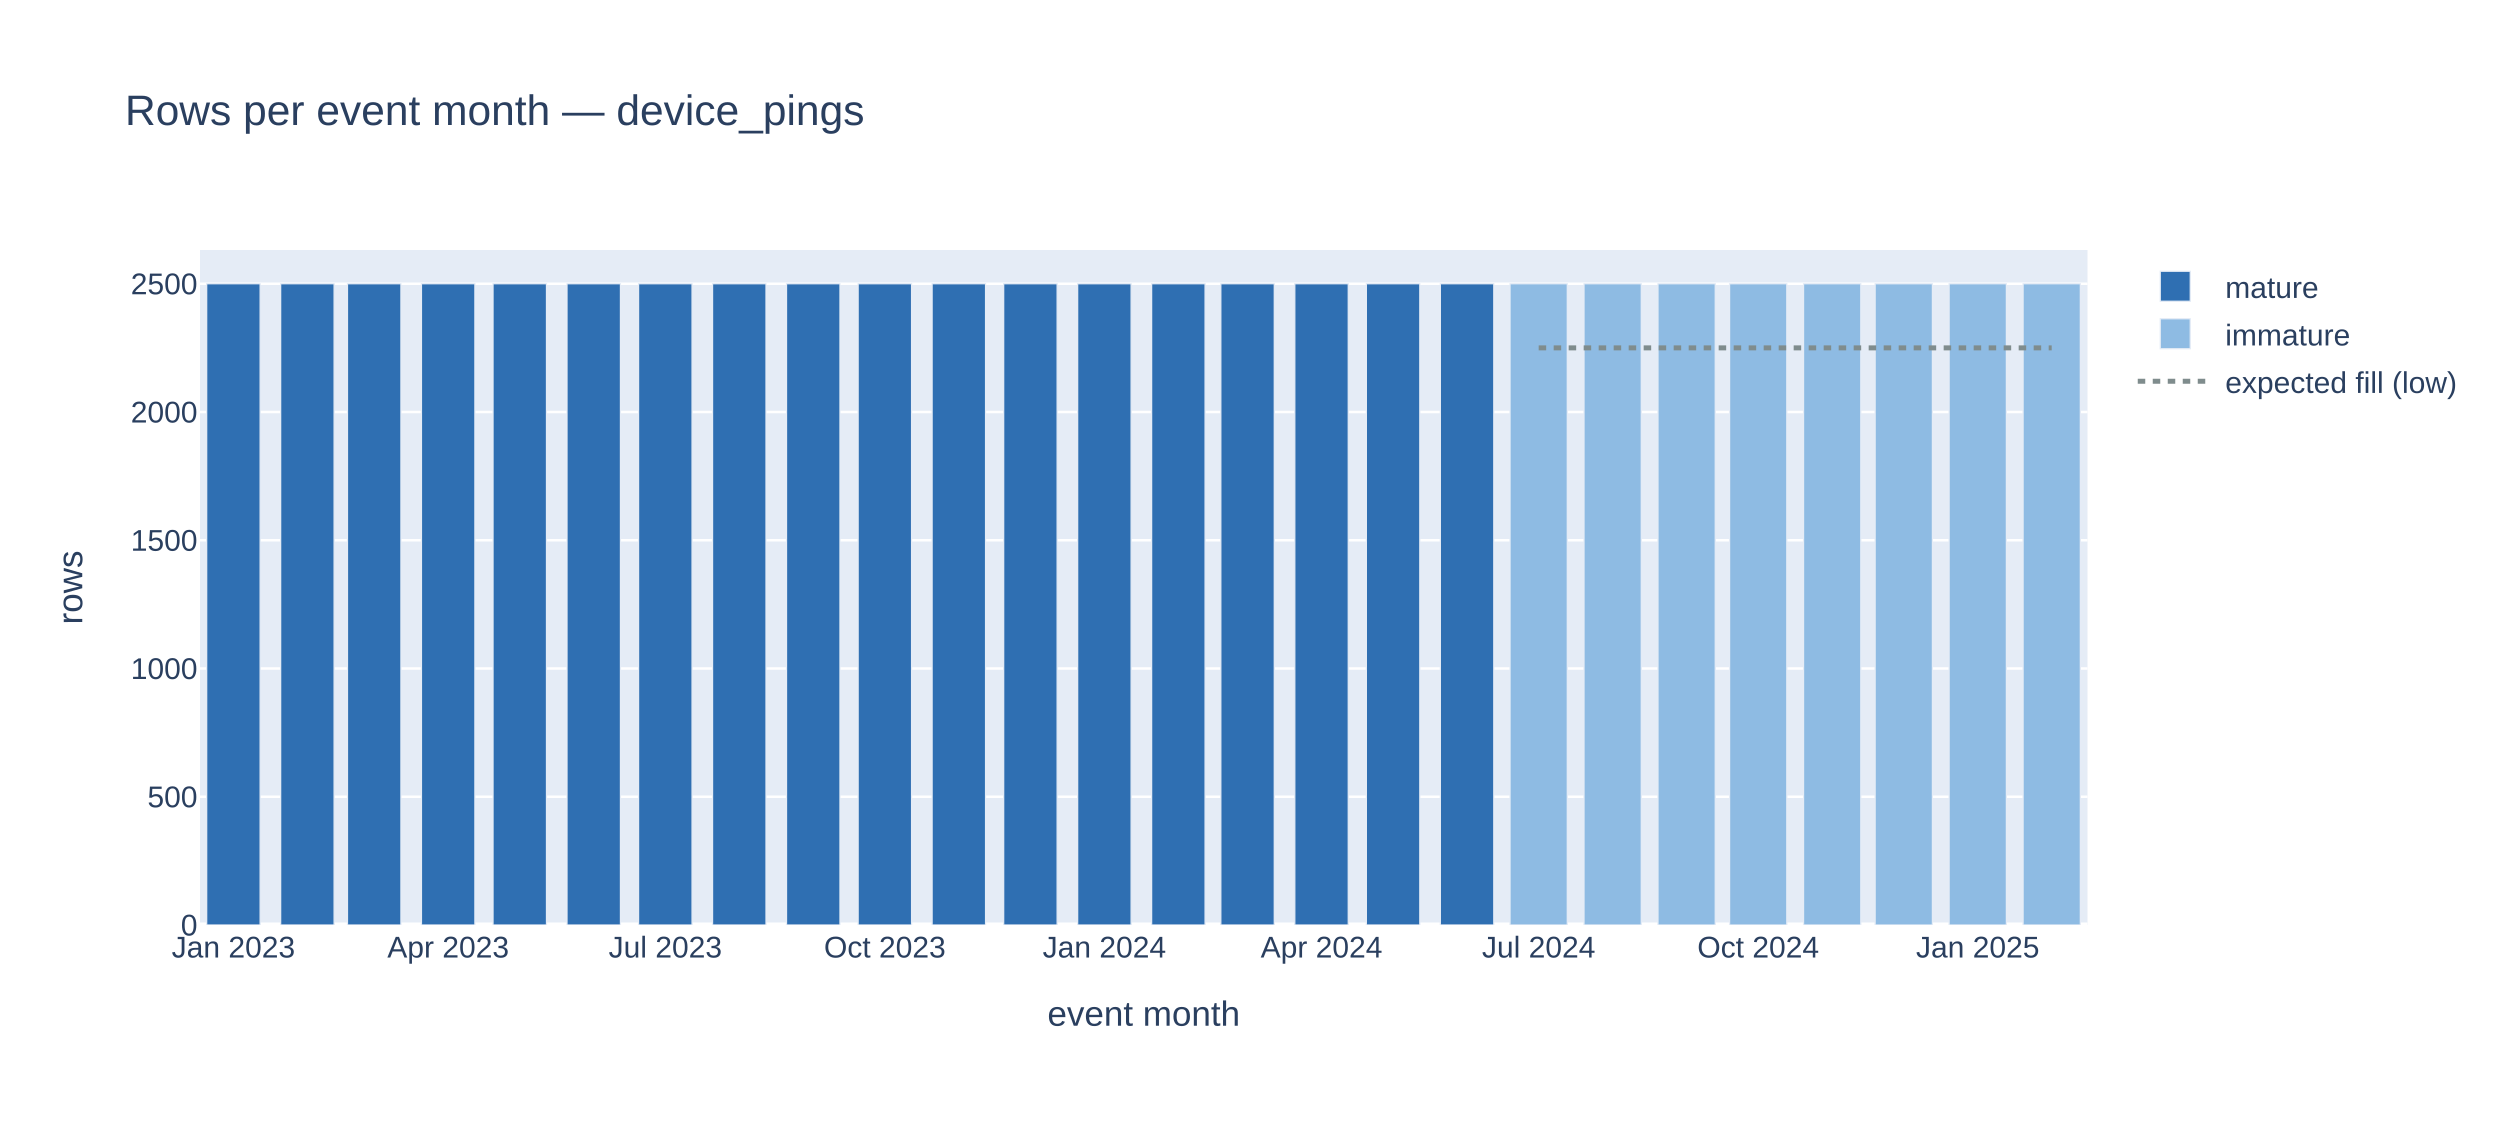
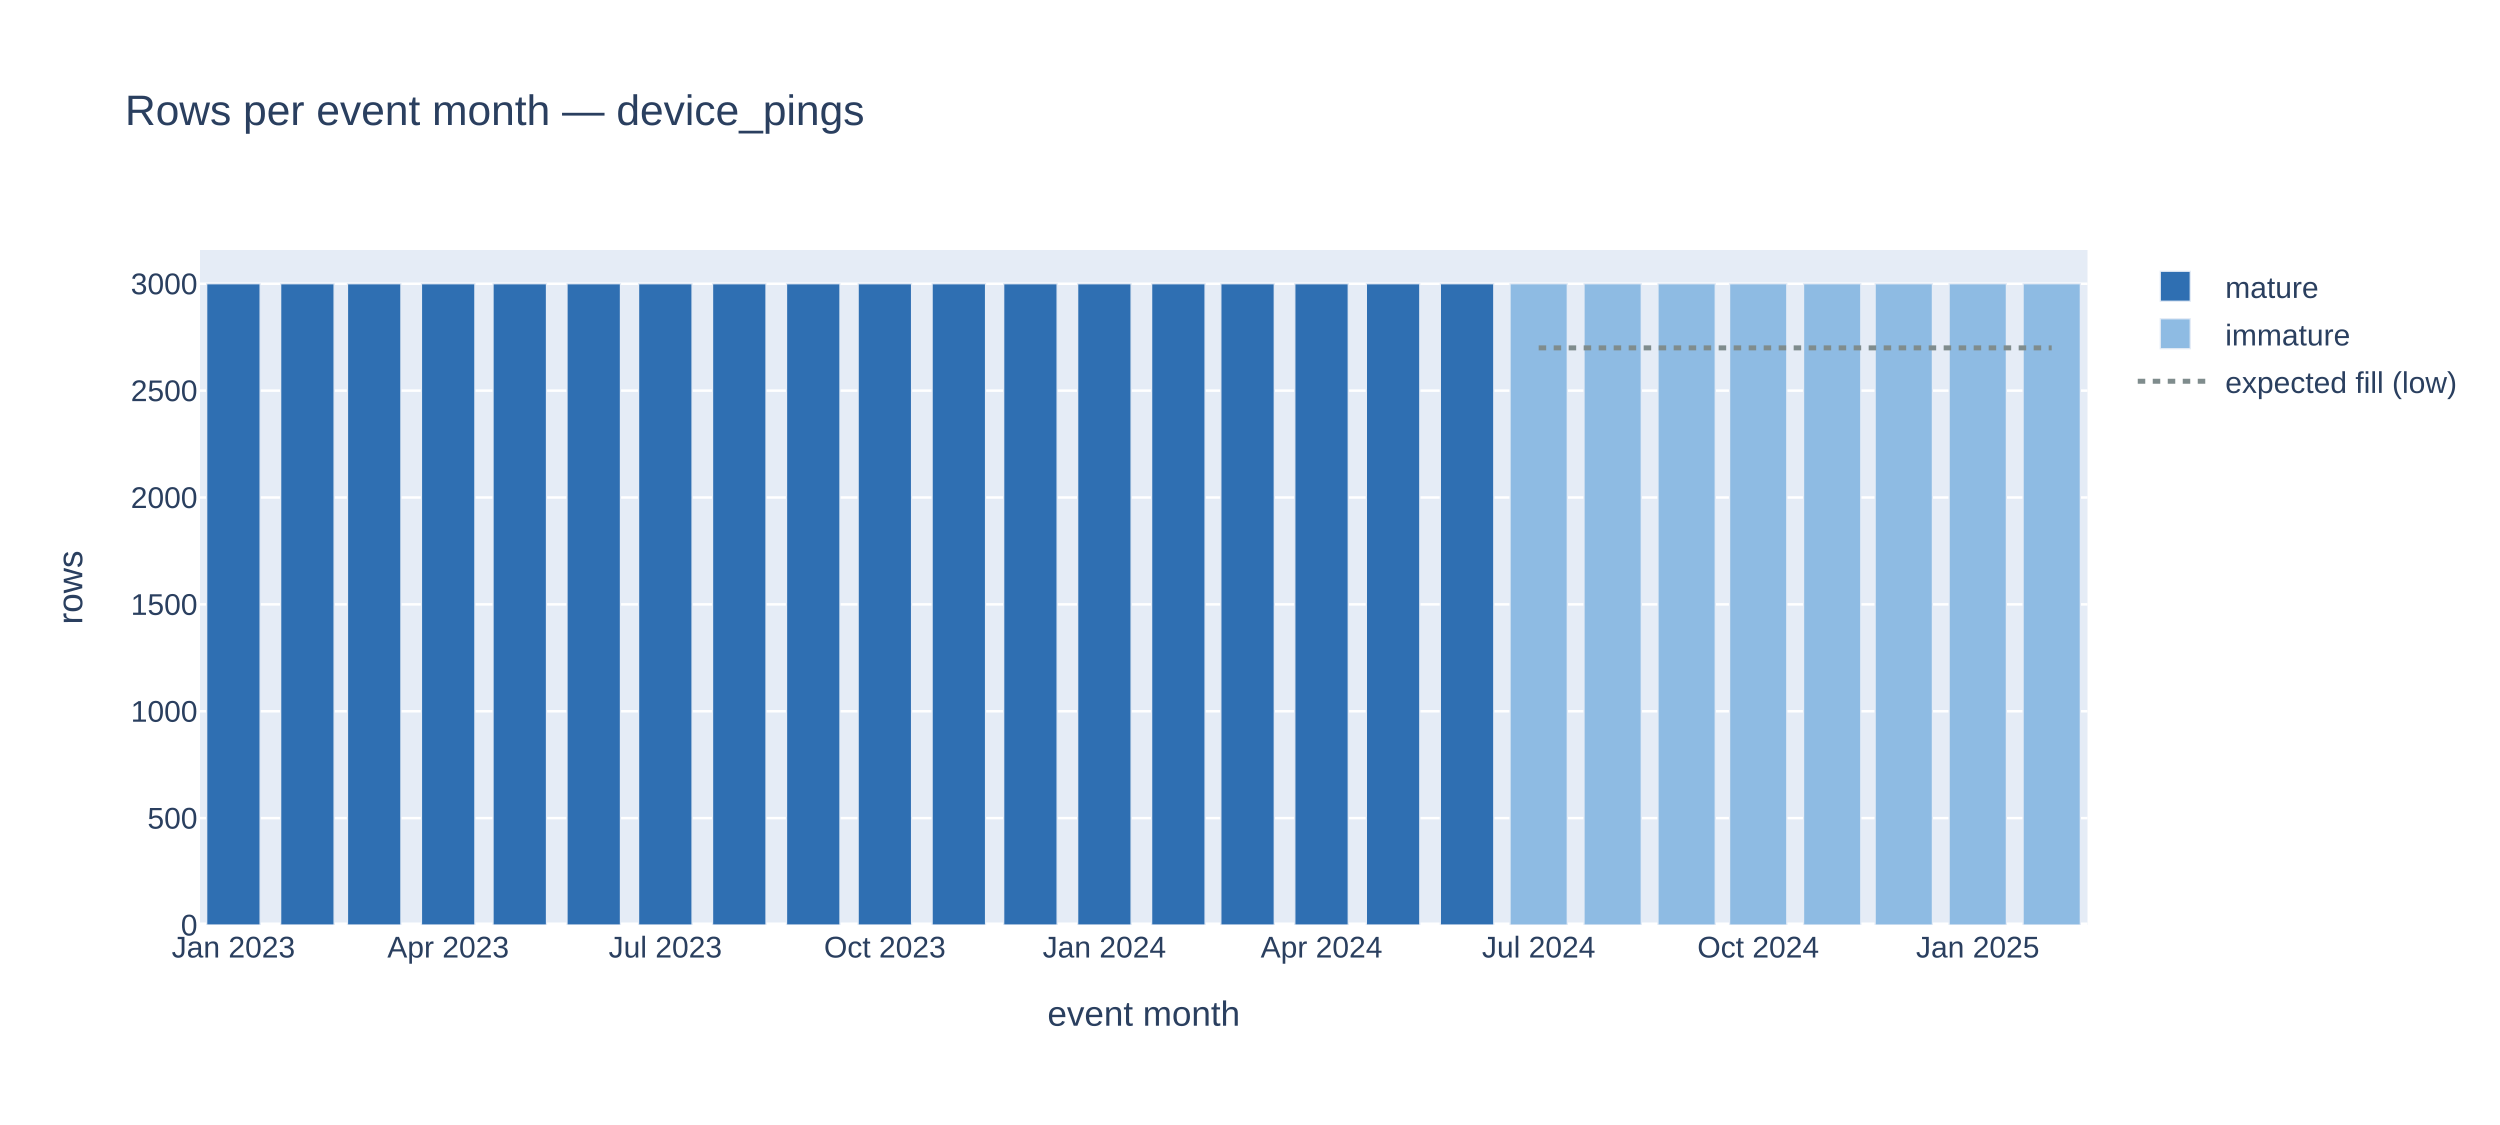
<svg xmlns="http://www.w3.org/2000/svg" class="main-svg" width="1000" height="450" style="" viewBox="0 0 1000 450">
  <rect x="0" y="0" width="1000" height="450" style="fill: rgb(255, 255, 255); fill-opacity: 1;" />
  <defs id="defs-000000">
    <g class="clips">
      <clipPath id="clip000000xyplot" class="plotclip">
        <rect width="755" height="270" />
      </clipPath>
      <clipPath class="axesclip" id="clip000000x">
        <rect x="80" y="0" width="755" height="450" />
      </clipPath>
      <clipPath class="axesclip" id="clip000000y">
        <rect x="0" y="100" width="1000" height="270" />
      </clipPath>
      <clipPath class="axesclip" id="clip000000xy">
        <rect x="80" y="100" width="755" height="270" />
      </clipPath>
    </g>
    <g class="gradients" />
    <g class="patterns" />
  </defs>
  <g class="bglayer">
    <rect class="bg" x="80" y="100" width="755" height="270" style="fill: rgb(229, 236, 246); fill-opacity: 1; stroke-width: 0;" />
  </g>
  <g class="layer-below">
    <g class="imagelayer" />
    <g class="shapelayer" />
  </g>
  <g class="cartesianlayer">
    <g class="subplot xy">
      <g class="layer-subplot">
        <g class="shapelayer" />
        <g class="imagelayer" />
      </g>
      <g class="minor-gridlayer">
        <g class="x" />
        <g class="y" />
      </g>
      <g class="gridlayer">
        <g class="x" />
        <g class="y">
-           <path class="ygrid crisp" transform="translate(0,318.7)" d="M80,0h755" style="stroke: rgb(255, 255, 255); stroke-opacity: 1; stroke-width: 1px;" />
-           <path class="ygrid crisp" transform="translate(0,267.4)" d="M80,0h755" style="stroke: rgb(255, 255, 255); stroke-opacity: 1; stroke-width: 1px;" />
-           <path class="ygrid crisp" transform="translate(0,216.1)" d="M80,0h755" style="stroke: rgb(255, 255, 255); stroke-opacity: 1; stroke-width: 1px;" />
-           <path class="ygrid crisp" transform="translate(0,164.8)" d="M80,0h755" style="stroke: rgb(255, 255, 255); stroke-opacity: 1; stroke-width: 1px;" />
+           <path class="ygrid crisp" transform="translate(0,327.25)" d="M80,0h755" style="stroke: rgb(255, 255, 255); stroke-opacity: 1; stroke-width: 1px;" />
+           <path class="ygrid crisp" transform="translate(0,284.5)" d="M80,0h755" style="stroke: rgb(255, 255, 255); stroke-opacity: 1; stroke-width: 1px;" />
+           <path class="ygrid crisp" transform="translate(0,241.75)" d="M80,0h755" style="stroke: rgb(255, 255, 255); stroke-opacity: 1; stroke-width: 1px;" />
+           <path class="ygrid crisp" transform="translate(0,199)" d="M80,0h755" style="stroke: rgb(255, 255, 255); stroke-opacity: 1; stroke-width: 1px;" />
+           <path class="ygrid crisp" transform="translate(0,156.25)" d="M80,0h755" style="stroke: rgb(255, 255, 255); stroke-opacity: 1; stroke-width: 1px;" />
          <path class="ygrid crisp" transform="translate(0,113.5)" d="M80,0h755" style="stroke: rgb(255, 255, 255); stroke-opacity: 1; stroke-width: 1px;" />
        </g>
      </g>
      <g class="zerolinelayer">
        <path class="yzl zl crisp" transform="translate(0,370)" d="M80,0h755" style="stroke: rgb(255, 255, 255); stroke-opacity: 1; stroke-width: 2px;" />
      </g>
      <g class="layer-between">
        <g class="shapelayer" />
        <g class="imagelayer" />
      </g>
      <path class="xlines-below" />
      <path class="ylines-below" />
      <g class="overlines-below" />
      <g class="xaxislayer-below" />
      <g class="yaxislayer-below" />
      <g class="overaxes-below" />
      <g class="overplot">
        <g class="xy" transform="translate(80,100)" clip-path="url(#clip000000xyplot)">
          <g class="barlayer mlayer">
            <g class="trace bars" style="opacity: 1;">
              <g class="points">
                <g class="point">
                  <path d="M2.67,270V13.5H24.05V270Z" style="vector-effect: none; opacity: 1; stroke-width: 0.5px; fill: rgb(47, 111, 178); fill-opacity: 1; stroke: rgb(229, 236, 246); stroke-opacity: 1;" />
                </g>
                <g class="point">
                  <path d="M32.26,270V13.5H53.64V270Z" style="vector-effect: none; opacity: 1; stroke-width: 0.5px; fill: rgb(47, 111, 178); fill-opacity: 1; stroke: rgb(229, 236, 246); stroke-opacity: 1;" />
                </g>
                <g class="point">
                  <path d="M58.99,270V13.5H80.37V270Z" style="vector-effect: none; opacity: 1; stroke-width: 0.5px; fill: rgb(47, 111, 178); fill-opacity: 1; stroke: rgb(229, 236, 246); stroke-opacity: 1;" />
                </g>
                <g class="point">
                  <path d="M88.58,270V13.5H109.96V270Z" style="vector-effect: none; opacity: 1; stroke-width: 0.5px; fill: rgb(47, 111, 178); fill-opacity: 1; stroke: rgb(229, 236, 246); stroke-opacity: 1;" />
                </g>
                <g class="point">
                  <path d="M117.21,270V13.5H138.59V270Z" style="vector-effect: none; opacity: 1; stroke-width: 0.5px; fill: rgb(47, 111, 178); fill-opacity: 1; stroke: rgb(229, 236, 246); stroke-opacity: 1;" />
                </g>
                <g class="point">
                  <path d="M146.8,270V13.5H168.18V270Z" style="vector-effect: none; opacity: 1; stroke-width: 0.5px; fill: rgb(47, 111, 178); fill-opacity: 1; stroke: rgb(229, 236, 246); stroke-opacity: 1;" />
                </g>
                <g class="point">
                  <path d="M175.43,270V13.5H196.82V270Z" style="vector-effect: none; opacity: 1; stroke-width: 0.5px; fill: rgb(47, 111, 178); fill-opacity: 1; stroke: rgb(229, 236, 246); stroke-opacity: 1;" />
                </g>
                <g class="point">
                  <path d="M205.02,270V13.5H226.4V270Z" style="vector-effect: none; opacity: 1; stroke-width: 0.5px; fill: rgb(47, 111, 178); fill-opacity: 1; stroke: rgb(229, 236, 246); stroke-opacity: 1;" />
                </g>
                <g class="point">
                  <path d="M234.61,270V13.5H255.99V270Z" style="vector-effect: none; opacity: 1; stroke-width: 0.5px; fill: rgb(47, 111, 178); fill-opacity: 1; stroke: rgb(229, 236, 246); stroke-opacity: 1;" />
                </g>
                <g class="point">
                  <path d="M263.25,270V13.5H284.63V270Z" style="vector-effect: none; opacity: 1; stroke-width: 0.5px; fill: rgb(47, 111, 178); fill-opacity: 1; stroke: rgb(229, 236, 246); stroke-opacity: 1;" />
                </g>
                <g class="point">
                  <path d="M292.84,270V13.5H314.22V270Z" style="vector-effect: none; opacity: 1; stroke-width: 0.5px; fill: rgb(47, 111, 178); fill-opacity: 1; stroke: rgb(229, 236, 246); stroke-opacity: 1;" />
                </g>
                <g class="point">
                  <path d="M321.47,270V13.5H342.85V270Z" style="vector-effect: none; opacity: 1; stroke-width: 0.5px; fill: rgb(47, 111, 178); fill-opacity: 1; stroke: rgb(229, 236, 246); stroke-opacity: 1;" />
                </g>
                <g class="point">
                  <path d="M351.06,270V13.5H372.44V270Z" style="vector-effect: none; opacity: 1; stroke-width: 0.5px; fill: rgb(47, 111, 178); fill-opacity: 1; stroke: rgb(229, 236, 246); stroke-opacity: 1;" />
                </g>
                <g class="point">
                  <path d="M380.65,270V13.5H402.03V270Z" style="vector-effect: none; opacity: 1; stroke-width: 0.5px; fill: rgb(47, 111, 178); fill-opacity: 1; stroke: rgb(229, 236, 246); stroke-opacity: 1;" />
                </g>
                <g class="point">
                  <path d="M408.33,270V13.5H429.71V270Z" style="vector-effect: none; opacity: 1; stroke-width: 0.5px; fill: rgb(47, 111, 178); fill-opacity: 1; stroke: rgb(229, 236, 246); stroke-opacity: 1;" />
                </g>
                <g class="point">
                  <path d="M437.92,270V13.5H459.3V270Z" style="vector-effect: none; opacity: 1; stroke-width: 0.5px; fill: rgb(47, 111, 178); fill-opacity: 1; stroke: rgb(229, 236, 246); stroke-opacity: 1;" />
                </g>
                <g class="point">
                  <path d="M466.55,270V13.5H487.93V270Z" style="vector-effect: none; opacity: 1; stroke-width: 0.5px; fill: rgb(47, 111, 178); fill-opacity: 1; stroke: rgb(229, 236, 246); stroke-opacity: 1;" />
                </g>
                <g class="point">
                  <path d="M496.14,270V13.5H517.52V270Z" style="vector-effect: none; opacity: 1; stroke-width: 0.5px; fill: rgb(47, 111, 178); fill-opacity: 1; stroke: rgb(229, 236, 246); stroke-opacity: 1;" />
                </g>
              </g>
            </g>
            <g class="trace bars" style="opacity: 1;">
              <g class="points">
                <g class="point">
                  <path d="M524.01,270V13.5H546.92V270Z" style="vector-effect: none; opacity: 1; stroke-width: 0.5px; fill: rgb(142, 187, 227); fill-opacity: 1; stroke: rgb(229, 236, 246); stroke-opacity: 1;" />
                </g>
                <g class="point">
                  <path d="M553.6,270V13.5H576.51V270Z" style="vector-effect: none; opacity: 1; stroke-width: 0.5px; fill: rgb(142, 187, 227); fill-opacity: 1; stroke: rgb(229, 236, 246); stroke-opacity: 1;" />
                </g>
                <g class="point">
                  <path d="M583.19,270V13.5H606.1V270Z" style="vector-effect: none; opacity: 1; stroke-width: 0.5px; fill: rgb(142, 187, 227); fill-opacity: 1; stroke: rgb(229, 236, 246); stroke-opacity: 1;" />
                </g>
                <g class="point">
                  <path d="M611.83,270V13.5H634.73V270Z" style="vector-effect: none; opacity: 1; stroke-width: 0.5px; fill: rgb(142, 187, 227); fill-opacity: 1; stroke: rgb(229, 236, 246); stroke-opacity: 1;" />
                </g>
                <g class="point">
                  <path d="M641.42,270V13.5H664.32V270Z" style="vector-effect: none; opacity: 1; stroke-width: 0.5px; fill: rgb(142, 187, 227); fill-opacity: 1; stroke: rgb(229, 236, 246); stroke-opacity: 1;" />
                </g>
                <g class="point">
                  <path d="M670.05,270V13.5H692.96V270Z" style="vector-effect: none; opacity: 1; stroke-width: 0.5px; fill: rgb(142, 187, 227); fill-opacity: 1; stroke: rgb(229, 236, 246); stroke-opacity: 1;" />
                </g>
                <g class="point">
                  <path d="M699.64,270V13.5H722.55V270Z" style="vector-effect: none; opacity: 1; stroke-width: 0.5px; fill: rgb(142, 187, 227); fill-opacity: 1; stroke: rgb(229, 236, 246); stroke-opacity: 1;" />
                </g>
                <g class="point">
                  <path d="M729.23,270V13.5H752.14V270Z" style="vector-effect: none; opacity: 1; stroke-width: 0.5px; fill: rgb(142, 187, 227); fill-opacity: 1; stroke: rgb(229, 236, 246); stroke-opacity: 1;" />
                </g>
              </g>
            </g>
          </g>
          <g class="scatterlayer mlayer">
            <g class="trace scatter trace000001" style="stroke-miterlimit: 2; opacity: 1;">
              <g class="fills" />
              <g class="errorbars" />
              <g class="lines">
                <path class="js-line" d="M535.47,39.15L740.68,39.15" style="vector-effect: none; fill: none; stroke: rgb(127, 140, 141); stroke-opacity: 1; stroke-dasharray: 3px, 3px; stroke-width: 2px; opacity: 1;" />
              </g>
              <g class="points" />
              <g class="text" />
            </g>
          </g>
        </g>
      </g>
      <g class="zerolinelayer-above" />
      <path class="xlines-above crisp" d="M0,0" style="fill: none;" />
      <path class="ylines-above crisp" d="M0,0" style="fill: none;" />
      <g class="overlines-above" />
      <g class="xaxislayer-above">
        <g class="xtick">
          <text text-anchor="middle" x="0" y="383" transform="translate(93.36,0)" style="font-family: 'Liberation Sans', Arial, sans-serif; font-size: 12px; fill: rgb(42, 63, 95); fill-opacity: 1; white-space: pre;">Jan 2023</text>
        </g>
        <g class="xtick">
          <text text-anchor="middle" x="0" y="383" style="font-family: 'Liberation Sans', Arial, sans-serif; font-size: 12px; fill: rgb(42, 63, 95); fill-opacity: 1; white-space: pre;" transform="translate(179.27,0)">Apr 2023</text>
        </g>
        <g class="xtick">
          <text text-anchor="middle" x="0" y="383" style="font-family: 'Liberation Sans', Arial, sans-serif; font-size: 12px; fill: rgb(42, 63, 95); fill-opacity: 1; white-space: pre;" transform="translate(266.13,0)">Jul 2023</text>
        </g>
        <g class="xtick">
          <text text-anchor="middle" x="0" y="383" style="font-family: 'Liberation Sans', Arial, sans-serif; font-size: 12px; fill: rgb(42, 63, 95); fill-opacity: 1; white-space: pre;" transform="translate(353.94,0)">Oct 2023</text>
        </g>
        <g class="xtick">
          <text text-anchor="middle" x="0" y="383" style="font-family: 'Liberation Sans', Arial, sans-serif; font-size: 12px; fill: rgb(42, 63, 95); fill-opacity: 1; white-space: pre;" transform="translate(441.75,0)">Jan 2024</text>
        </g>
        <g class="xtick">
          <text text-anchor="middle" x="0" y="383" style="font-family: 'Liberation Sans', Arial, sans-serif; font-size: 12px; fill: rgb(42, 63, 95); fill-opacity: 1; white-space: pre;" transform="translate(528.61,0)">Apr 2024</text>
        </g>
        <g class="xtick">
          <text text-anchor="middle" x="0" y="383" style="font-family: 'Liberation Sans', Arial, sans-serif; font-size: 12px; fill: rgb(42, 63, 95); fill-opacity: 1; white-space: pre;" transform="translate(615.47,0)">Jul 2024</text>
        </g>
        <g class="xtick">
          <text text-anchor="middle" x="0" y="383" style="font-family: 'Liberation Sans', Arial, sans-serif; font-size: 12px; fill: rgb(42, 63, 95); fill-opacity: 1; white-space: pre;" transform="translate(703.28,0)">Oct 2024</text>
        </g>
        <g class="xtick">
          <text text-anchor="middle" x="0" y="383" style="font-family: 'Liberation Sans', Arial, sans-serif; font-size: 12px; fill: rgb(42, 63, 95); fill-opacity: 1; white-space: pre;" transform="translate(791.09,0)">Jan 2025</text>
        </g>
      </g>
      <g class="yaxislayer-above">
        <g class="ytick">
          <text text-anchor="end" x="79" y="4.2" transform="translate(0,370)" style="font-family: 'Liberation Sans', Arial, sans-serif; font-size: 12px; fill: rgb(42, 63, 95); fill-opacity: 1; white-space: pre;">0</text>
        </g>
        <g class="ytick">
-           <text text-anchor="end" x="79" y="4.2" style="font-family: 'Liberation Sans', Arial, sans-serif; font-size: 12px; fill: rgb(42, 63, 95); fill-opacity: 1; white-space: pre;" transform="translate(0,318.7)">500</text>
-         </g>
-         <g class="ytick">
-           <text text-anchor="end" x="79" y="4.2" style="font-family: 'Liberation Sans', Arial, sans-serif; font-size: 12px; fill: rgb(42, 63, 95); fill-opacity: 1; white-space: pre;" transform="translate(0,267.4)">1000</text>
-         </g>
-         <g class="ytick">
-           <text text-anchor="end" x="79" y="4.2" style="font-family: 'Liberation Sans', Arial, sans-serif; font-size: 12px; fill: rgb(42, 63, 95); fill-opacity: 1; white-space: pre;" transform="translate(0,216.1)">1500</text>
-         </g>
-         <g class="ytick">
-           <text text-anchor="end" x="79" y="4.2" style="font-family: 'Liberation Sans', Arial, sans-serif; font-size: 12px; fill: rgb(42, 63, 95); fill-opacity: 1; white-space: pre;" transform="translate(0,164.8)">2000</text>
-         </g>
-         <g class="ytick">
-           <text text-anchor="end" x="79" y="4.2" style="font-family: 'Liberation Sans', Arial, sans-serif; font-size: 12px; fill: rgb(42, 63, 95); fill-opacity: 1; white-space: pre;" transform="translate(0,113.5)">2500</text>
+           <text text-anchor="end" x="79" y="4.2" style="font-family: 'Liberation Sans', Arial, sans-serif; font-size: 12px; fill: rgb(42, 63, 95); fill-opacity: 1; white-space: pre;" transform="translate(0,327.25)">500</text>
+         </g>
+         <g class="ytick">
+           <text text-anchor="end" x="79" y="4.2" style="font-family: 'Liberation Sans', Arial, sans-serif; font-size: 12px; fill: rgb(42, 63, 95); fill-opacity: 1; white-space: pre;" transform="translate(0,284.5)">1000</text>
+         </g>
+         <g class="ytick">
+           <text text-anchor="end" x="79" y="4.2" style="font-family: 'Liberation Sans', Arial, sans-serif; font-size: 12px; fill: rgb(42, 63, 95); fill-opacity: 1; white-space: pre;" transform="translate(0,241.75)">1500</text>
+         </g>
+         <g class="ytick">
+           <text text-anchor="end" x="79" y="4.2" style="font-family: 'Liberation Sans', Arial, sans-serif; font-size: 12px; fill: rgb(42, 63, 95); fill-opacity: 1; white-space: pre;" transform="translate(0,199)">2000</text>
+         </g>
+         <g class="ytick">
+           <text text-anchor="end" x="79" y="4.2" style="font-family: 'Liberation Sans', Arial, sans-serif; font-size: 12px; fill: rgb(42, 63, 95); fill-opacity: 1; white-space: pre;" transform="translate(0,156.25)">2500</text>
+         </g>
+         <g class="ytick">
+           <text text-anchor="end" x="79" y="4.2" style="font-family: 'Liberation Sans', Arial, sans-serif; font-size: 12px; fill: rgb(42, 63, 95); fill-opacity: 1; white-space: pre;" transform="translate(0,113.5)">3000</text>
        </g>
      </g>
      <g class="overaxes-above" />
    </g>
  </g>
  <g class="polarlayer" />
  <g class="smithlayer" />
  <g class="ternarylayer" />
  <g class="geolayer" />
  <g class="funnelarealayer" />
  <g class="pielayer" />
  <g class="iciclelayer" />
  <g class="treemaplayer" />
  <g class="sunburstlayer" />
  <g class="glimages" />
  <defs id="topdefs-000000">
    <g class="clips" />
    <clipPath id="legend000000">
      <rect width="138" height="67" x="0" y="0" />
    </clipPath>
  </defs>
  <g class="layer-above">
    <g class="imagelayer" />
    <g class="shapelayer" />
  </g>
  <g class="infolayer">
    <g class="legend" pointer-events="all" transform="translate(850.1,100)">
      <rect class="bg" shape-rendering="crispEdges" style="stroke: rgb(68, 68, 68); stroke-opacity: 1; fill: rgb(255, 255, 255); fill-opacity: 1; stroke-width: 0px;" width="138" height="67" x="0" y="0" />
      <g class="scrollbox" transform="" clip-path="url(#legend000000)">
        <g class="groups">
          <g class="traces" transform="translate(0,14.5)" style="opacity: 1;">
            <text class="legendtext" text-anchor="start" x="40" y="4.68" style="font-family: 'Liberation Sans', Arial, sans-serif; font-size: 12px; fill: rgb(42, 63, 95); fill-opacity: 1; white-space: pre;">mature</text>
            <g class="layers" style="opacity: 1;">
              <g class="legendfill" />
              <g class="legendlines" />
              <g class="legendsymbols">
                <g class="legendpoints">
                  <path class="legendundefined" d="M6,6H-6V-6H6Z" transform="translate(20,0)" style="stroke-width: 0.5px; fill: rgb(47, 111, 178); fill-opacity: 1; stroke: rgb(229, 236, 246); stroke-opacity: 1;" />
                </g>
              </g>
            </g>
            <rect class="legendtoggle" x="0" y="-9.5" width="132.705" height="19" style="fill: rgb(0, 0, 0); fill-opacity: 0;" />
          </g>
          <g class="traces" transform="translate(0,33.5)" style="opacity: 1;">
            <text class="legendtext" text-anchor="start" x="40" y="4.68" style="font-family: 'Liberation Sans', Arial, sans-serif; font-size: 12px; fill: rgb(42, 63, 95); fill-opacity: 1; white-space: pre;">immature</text>
            <g class="layers" style="opacity: 1;">
              <g class="legendfill" />
              <g class="legendlines" />
              <g class="legendsymbols">
                <g class="legendpoints">
                  <path class="legendundefined" d="M6,6H-6V-6H6Z" transform="translate(20,0)" style="stroke-width: 0.5px; fill: rgb(142, 187, 227); fill-opacity: 1; stroke: rgb(229, 236, 246); stroke-opacity: 1;" />
                </g>
              </g>
            </g>
            <rect class="legendtoggle" x="0" y="-9.5" width="132.705" height="19" style="fill: rgb(0, 0, 0); fill-opacity: 0;" />
          </g>
          <g class="traces" transform="translate(0,52.5)" style="opacity: 1;">
            <text class="legendtext" text-anchor="start" x="40" y="4.68" style="font-family: 'Liberation Sans', Arial, sans-serif; font-size: 12px; fill: rgb(42, 63, 95); fill-opacity: 1; white-space: pre;">expected fill (low)</text>
            <g class="layers" style="opacity: 1;">
              <g class="legendfill" />
              <g class="legendlines">
                <path class="js-line" d="M5,0h30" style="fill: none; stroke: rgb(127, 140, 141); stroke-opacity: 1; stroke-dasharray: 3px, 3px; stroke-width: 2px;" />
              </g>
              <g class="legendsymbols">
                <g class="legendpoints" />
              </g>
            </g>
            <rect class="legendtoggle" x="0" y="-9.5" width="132.705" height="19" style="fill: rgb(0, 0, 0); fill-opacity: 0;" />
          </g>
        </g>
      </g>
      <rect class="scrollbar" rx="20" ry="3" width="0" height="0" style="fill: rgb(128, 139, 164); fill-opacity: 1;" x="0" y="0" />
    </g>
    <g class="g-gtitle">
      <text class="gtitle" x="50" y="50" text-anchor="start" dy="0em" style="opacity: 1; font-family: 'Liberation Sans', Arial, sans-serif; font-size: 17px; fill: rgb(42, 63, 95); fill-opacity: 1; white-space: pre;">Rows per event month — device_pings</text>
    </g>
    <g class="g-xtitle">
      <text class="xtitle" x="457.5" y="410.3" text-anchor="middle" style="opacity: 1; font-family: 'Liberation Sans', Arial, sans-serif; font-size: 14px; fill: rgb(42, 63, 95); fill-opacity: 1; white-space: pre;">event month</text>
    </g>
    <g class="g-ytitle">
      <text class="ytitle" transform="rotate(-90,32.89688,235)" x="32.897" y="235" text-anchor="middle" style="opacity: 1; font-family: 'Liberation Sans', Arial, sans-serif; font-size: 14px; fill: rgb(42, 63, 95); fill-opacity: 1; white-space: pre;">rows</text>
    </g>
  </g>
</svg>
